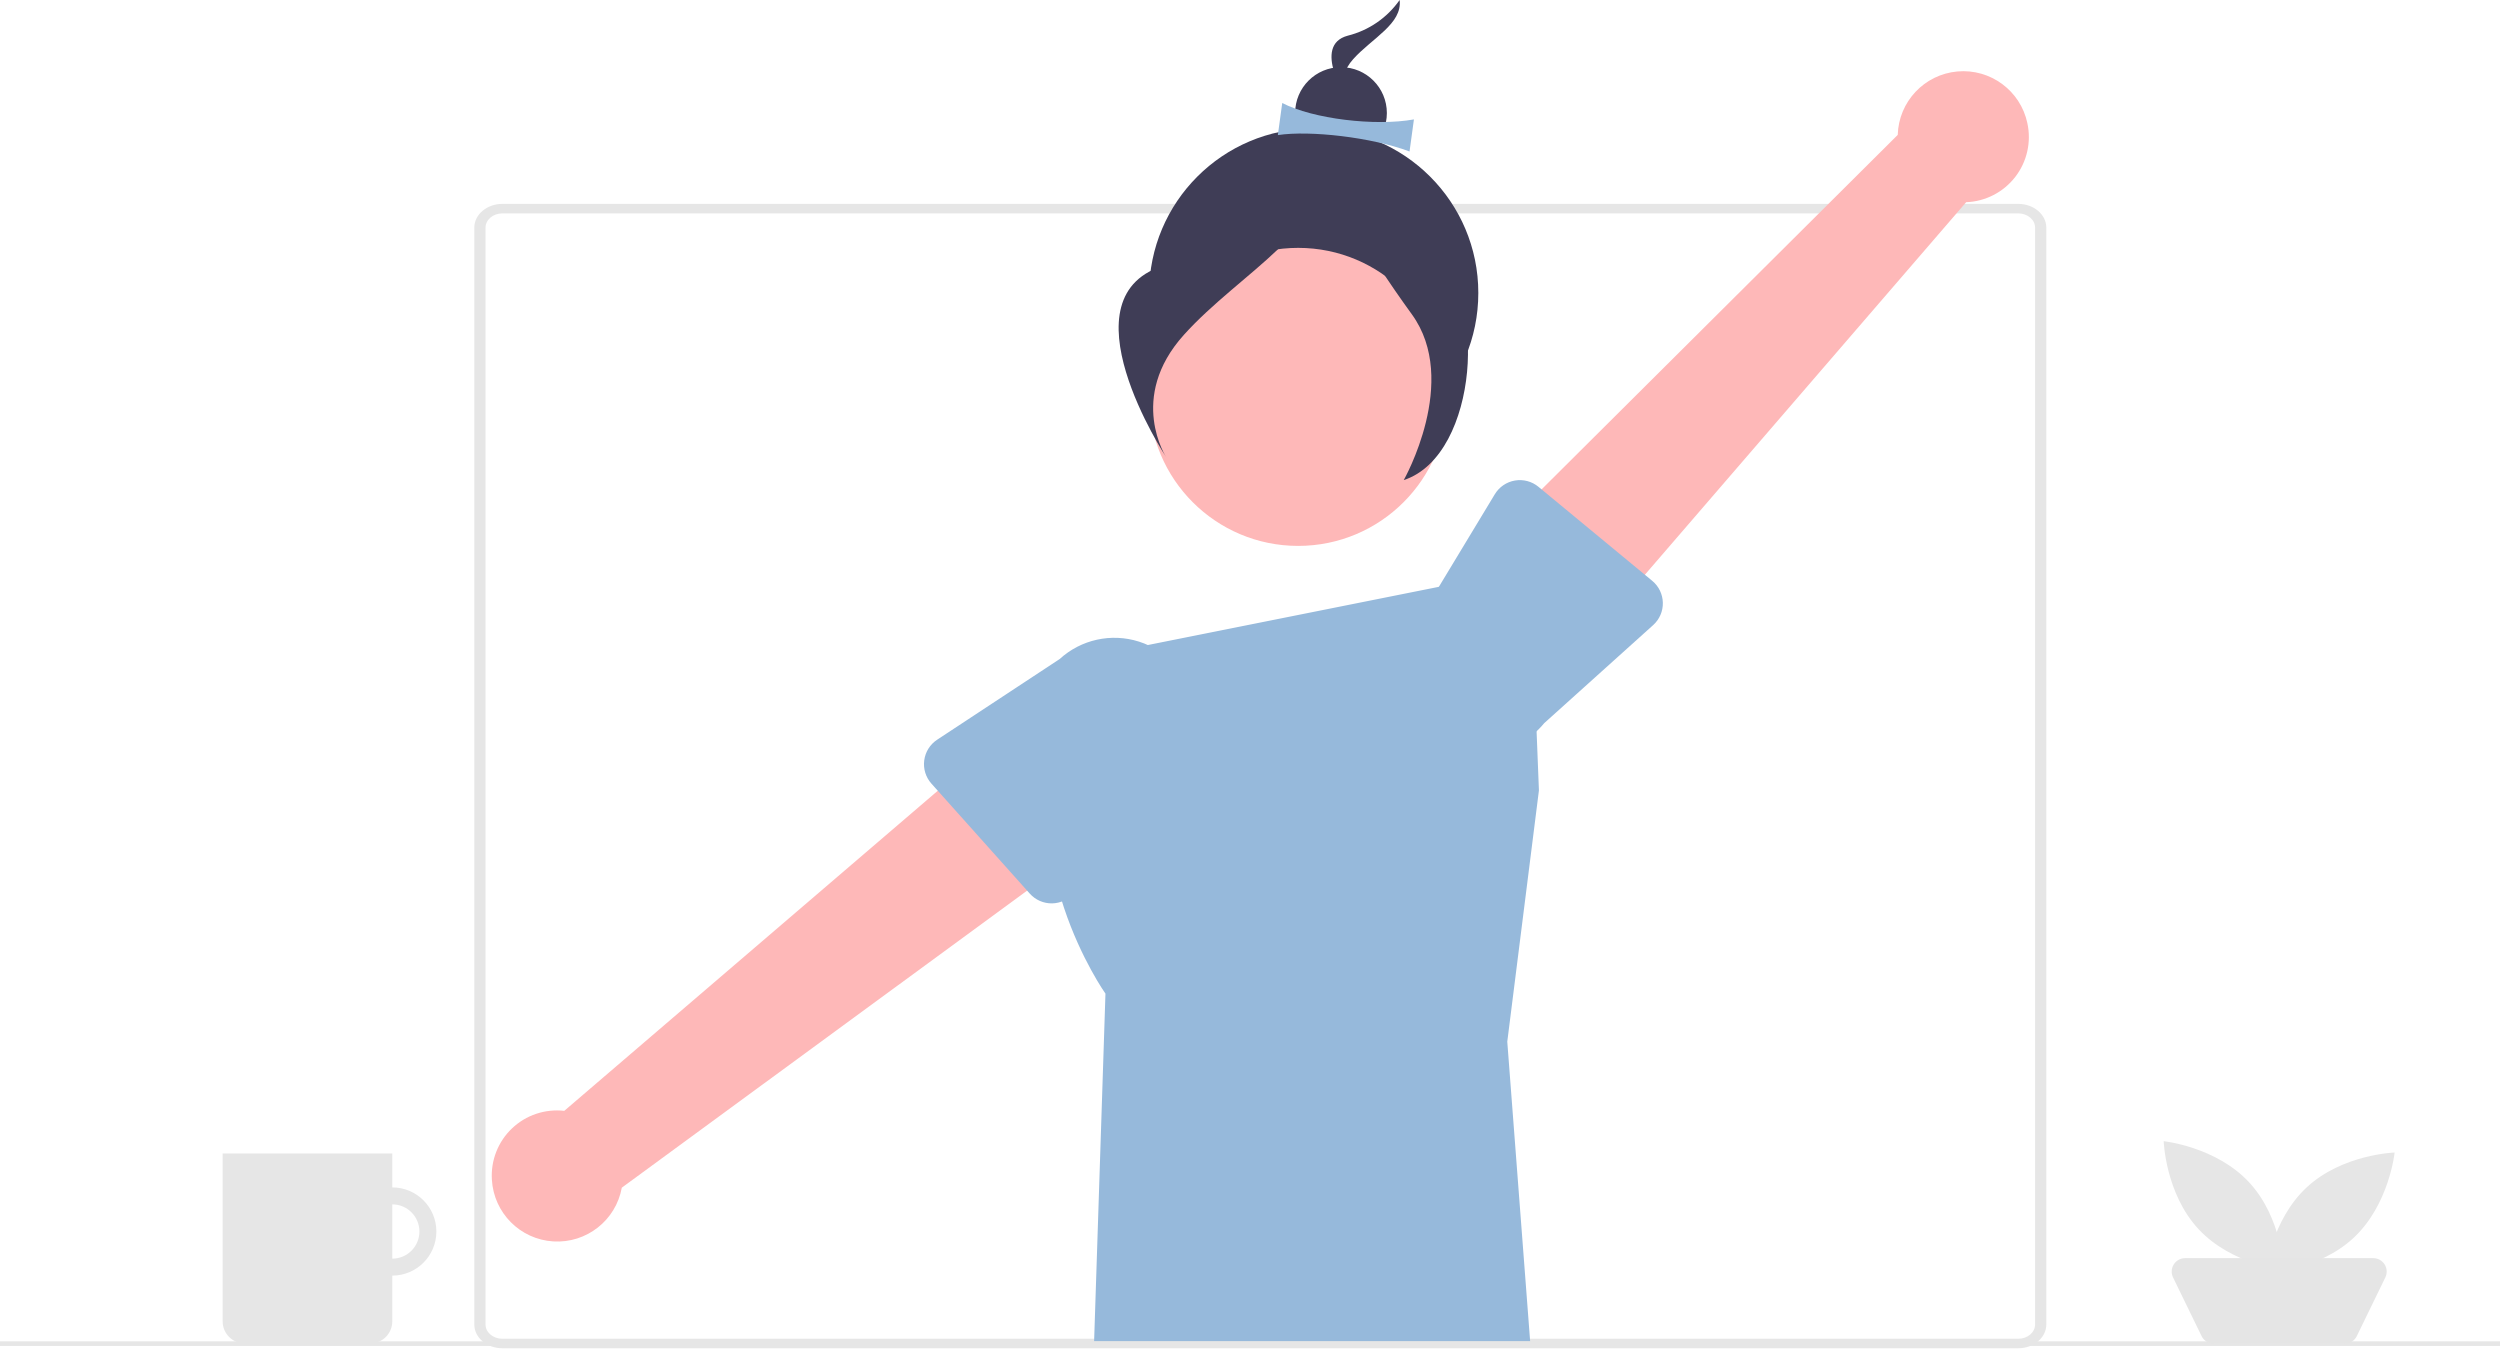
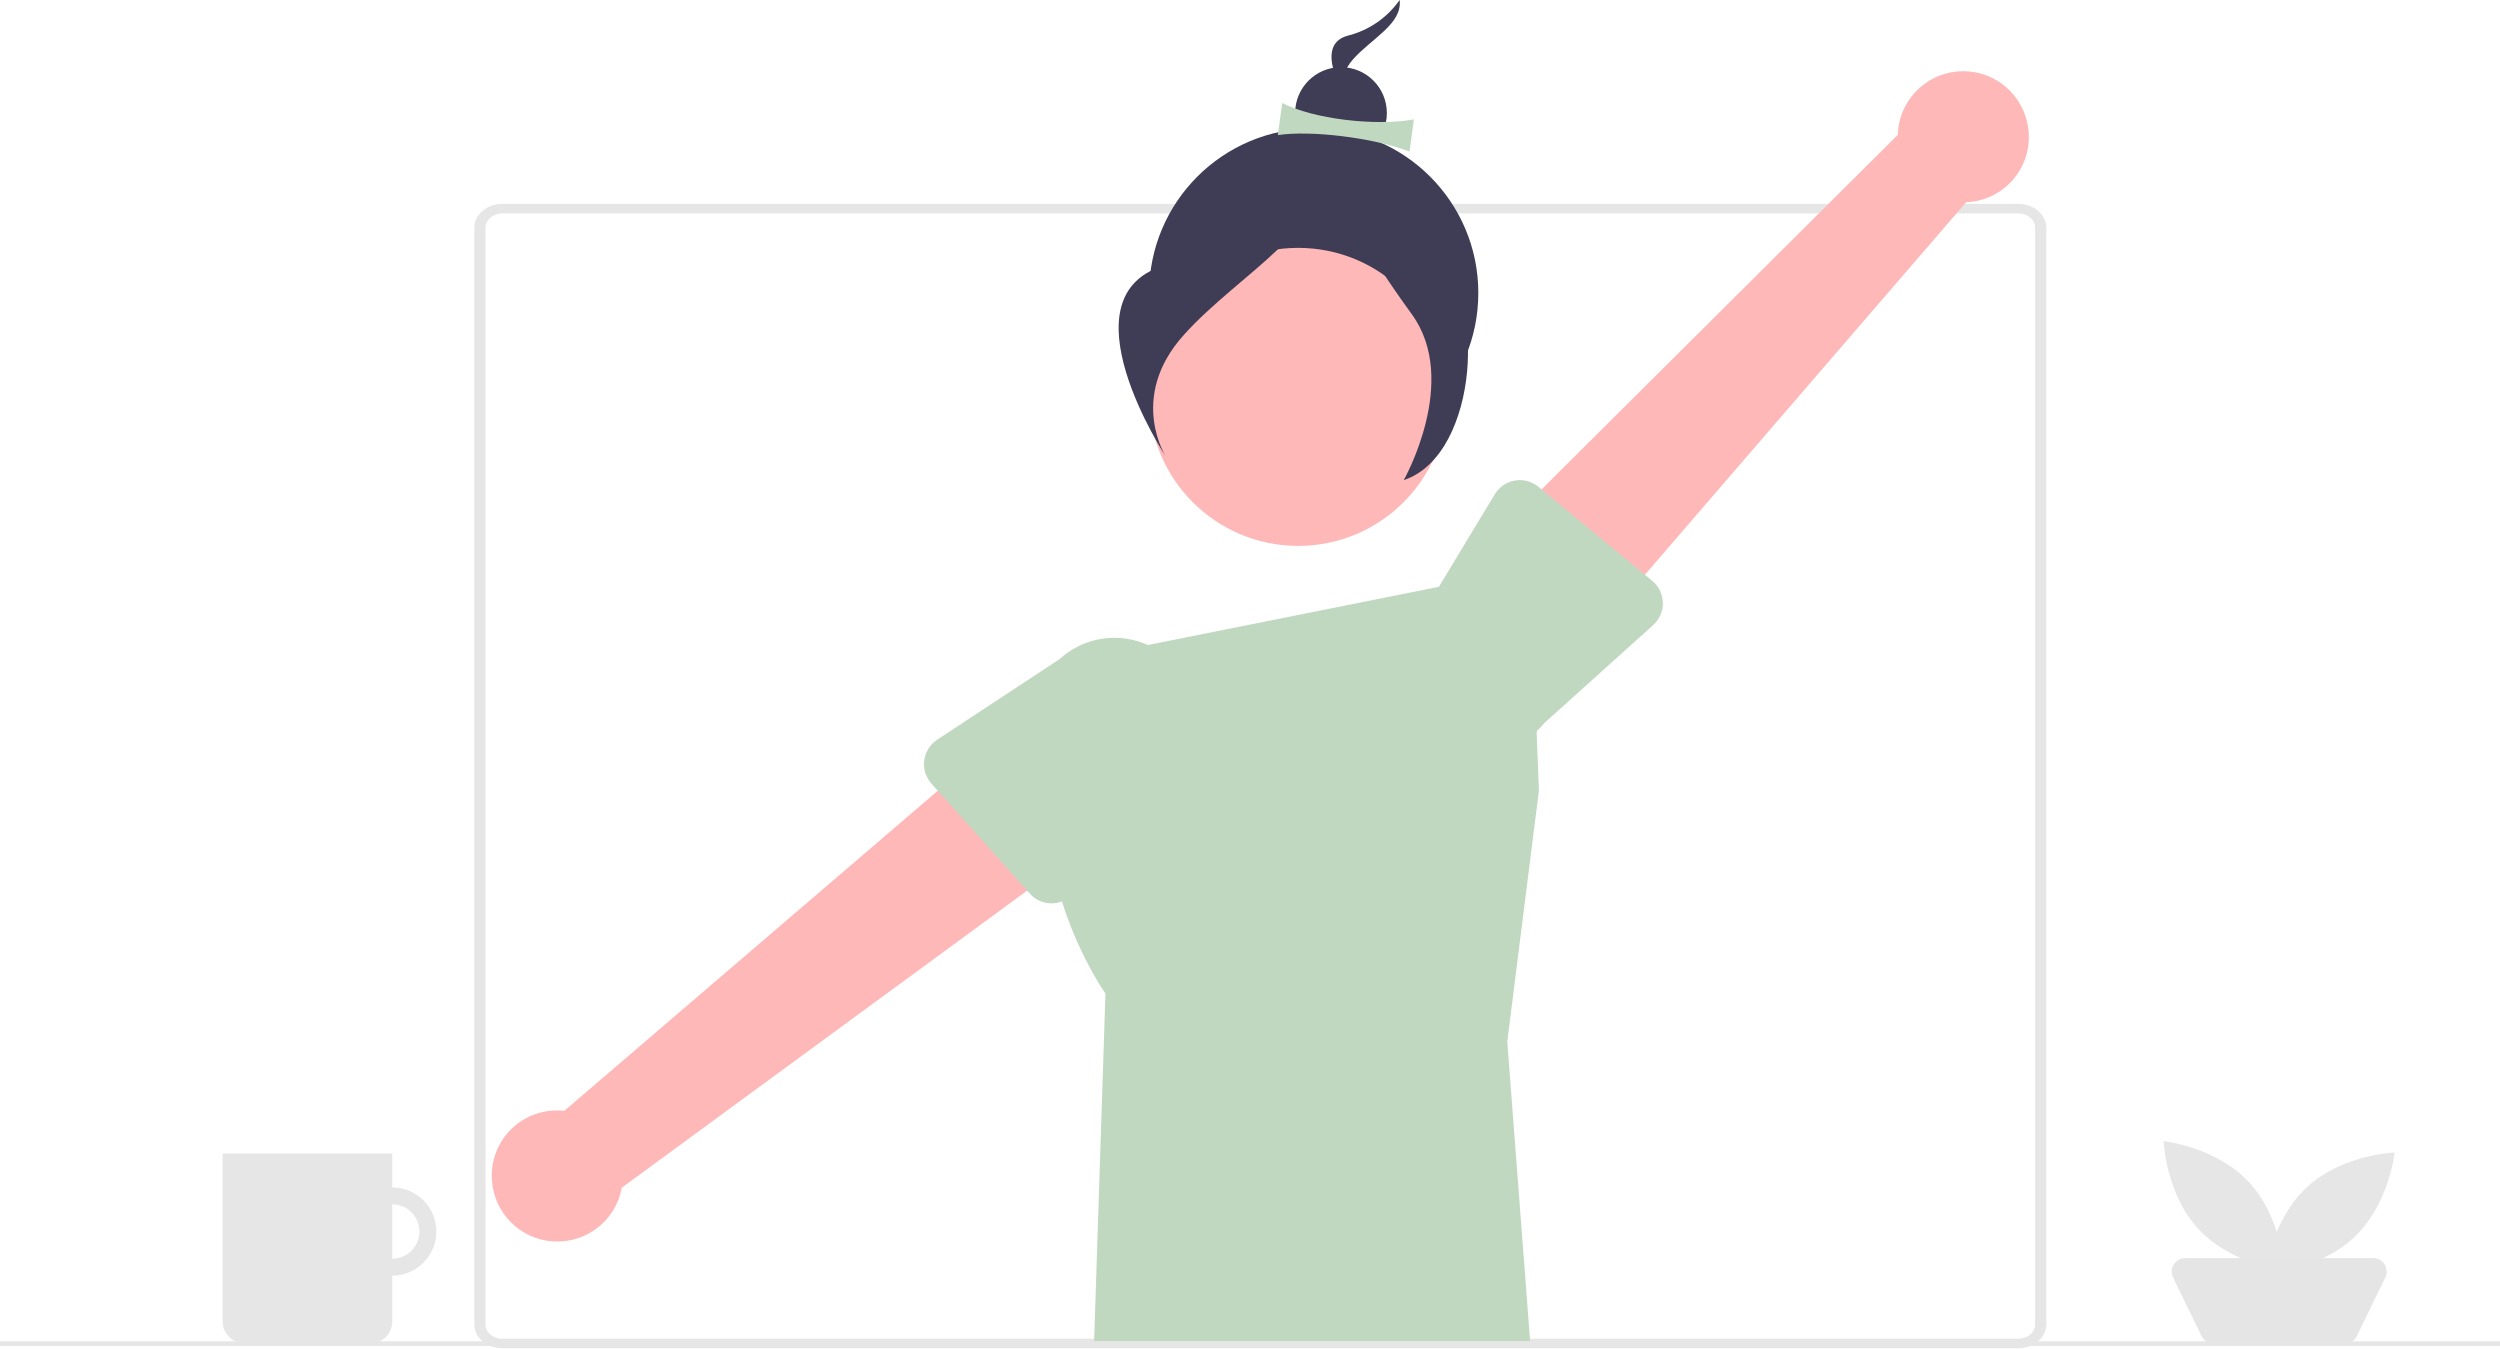
<svg xmlns="http://www.w3.org/2000/svg" data-name="Layer 1" width="1082.096" height="583.577" viewBox="0 0 1082.096 583.577">
  <path id="f49d3234-3c8e-421e-8fbc-1882acc2b62b-82" data-name="Path 2362" d="M932.524,741.789H276.399c-6.707-.007-12.142-4.606-12.15-10.281v-474.768c.008-5.676,5.443-10.275,12.15-10.281H932.525c6.707.007,12.143,4.606,12.15,10.282v474.77C944.667,737.188,939.232,741.789,932.524,741.789Zm-656.125-491.218c-4.024,0-7.286,2.763-7.29,6.169v474.771c0,3.405,3.266,6.165,7.291,6.169H932.526c4.024,0,7.286-2.764,7.29-6.169v-474.771c0-3.405-3.266-6.165-7.29-6.169Z" transform="translate(-58.95203 -158.2115)" fill="#e6e6e6" />
-   <path id="aa45fc53-812a-4d29-b97e-7f1282d3d680-83" data-name="Path 2484" d="M546.258,439.301l175-34.992,3.8,96.011-13.7,108.762,9.9,129.708H532.525l4.912-150.492s-42.112-59.417-17.303-119.308Z" transform="translate(-58.95203 -158.2115)" fill="#96b9db" />
+   <path id="aa45fc53-812a-4d29-b97e-7f1282d3d680-83" data-name="Path 2484" d="M546.258,439.301l175-34.992,3.8,96.011-13.7,108.762,9.9,129.708H532.525l4.912-150.492s-42.112-59.417-17.303-119.308Z" transform="translate(-58.95203 -158.2115)" fill="#C0D8C0" />
  <path id="ab28f9f1-3872-4572-9db3-fdc0c2b56930-84" data-name="Path 2485" d="M936.476,211.542a28.212,28.212,0,0,1-26.5,34.191l-167.814,194.6-39.016-47.35,177.224-176.392a28.365,28.365,0,0,1,56.109-5.045Z" transform="translate(-58.95203 -158.2115)" fill="#feb8b8" />
-   <path id="e38d1f50-71d2-4502-a947-37a79b1baefe-85" data-name="Path 2486" d="M778.697,419.095a12.636,12.636,0,0,1-4.181,9.668l-47.187,42.478a35.134,35.134,0,1,1-54.3-44.6l32.941-54.51a12.65,12.65,0,0,1,18.885-3.21l49.253,40.7a12.637,12.637,0,0,1,4.589,9.483Z" transform="translate(-58.95203 -158.2115)" fill="#96b9db" />
+   <path id="e38d1f50-71d2-4502-a947-37a79b1baefe-85" data-name="Path 2486" d="M778.697,419.095a12.636,12.636,0,0,1-4.181,9.668l-47.187,42.478a35.134,35.134,0,1,1-54.3-44.6l32.941-54.51a12.65,12.65,0,0,1,18.885-3.21l49.253,40.7a12.637,12.637,0,0,1,4.589,9.483Z" transform="translate(-58.95203 -158.2115)" fill="#C0D8C0" />
  <path id="a4438e3b-f1f0-4fb4-883b-23c73ca92a93-86" data-name="Path 2487" d="M271.86,668.854a28.213,28.213,0,0,1,31.334-29.828l195.113-167.211,31.469,52.668-201.685,147.8a28.365,28.365,0,0,1-56.231-3.432Z" transform="translate(-58.95203 -158.2115)" fill="#feb8b8" />
  <circle id="b8db2fb6-f3e1-4f6c-8969-65ed1b7fc810" data-name="Ellipse 85" cx="568.63" cy="126.81" r="71.242" fill="#3f3d56" />
-   <path id="a8ffa943-ba12-47ea-a3ce-887fe10517d1-87" data-name="Path 2488" d="M458.995,487.325a12.638,12.638,0,0,1,5.584-8.932l53.027-34.917a35.132,35.132,0,1,1,47.291,51.967q-.149.136-.3.27l-40.751,48.961a12.65,12.65,0,0,1-19.152.34l-42.588-47.625a12.635,12.635,0,0,1-3.115-10.064Z" transform="translate(-58.95203 -158.2115)" fill="#96b9db" />
+   <path id="a8ffa943-ba12-47ea-a3ce-887fe10517d1-87" data-name="Path 2488" d="M458.995,487.325a12.638,12.638,0,0,1,5.584-8.932l53.027-34.917a35.132,35.132,0,1,1,47.291,51.967q-.149.136-.3.27l-40.751,48.961a12.65,12.65,0,0,1-19.152.34l-42.588-47.625a12.635,12.635,0,0,1-3.115-10.064Z" transform="translate(-58.95203 -158.2115)" fill="#C0D8C0" />
  <circle id="b8556b8d-ea4d-44f1-881d-63b03cbd5c82" data-name="Ellipse 491" cx="561.89" cy="171.788" r="64.502" fill="#feb8b8" />
  <path id="b12de61e-1204-4bc3-8fe3-5af6696e169c-88" data-name="Path 574" d="M664.769,158.211a38.943,38.943,0,0,1-22.472,15.447c-15.713,4.208-.128,27.819-.128,27.819s-5.667-8.586,2.507-17.679S666.005,168.489,664.769,158.211Z" transform="translate(-58.95203 -158.2115)" fill="#3f3d56" />
  <circle id="b3381070-dd63-42ff-a7f2-d7b052b00dac" data-name="Ellipse 87" cx="580.433" cy="48.93" r="19.854" fill="#3f3d56" />
-   <path id="a59edb5f-8afb-4734-b526-6942bc6c3436-89" data-name="Path 575" d="M669.053,223.783c-16.186-6.122-43.136-9.226-57-7.1l1.9-13.885c13.33,6.889,40.157,10.127,57,7.1Z" transform="translate(-58.95203 -158.2115)" fill="#96b9db" />
+   <path id="a59edb5f-8afb-4734-b526-6942bc6c3436-89" data-name="Path 575" d="M669.053,223.783c-16.186-6.122-43.136-9.226-57-7.1l1.9-13.885c13.33,6.889,40.157,10.127,57,7.1Z" transform="translate(-58.95203 -158.2115)" fill="#C0D8C0" />
  <path id="a799e502-b5ec-41bb-ac2d-d7f36e72d183-90" data-name="Path 576" d="M631.657,226.38s-20.285,33.74-67.454,46.371-.385,83.513-.385,83.513-17.012-25.775,7.526-53.072S635.369,257.233,631.657,226.38Z" transform="translate(-58.95203 -158.2115)" fill="#3f3d56" />
  <path id="b966a1bb-b26c-4365-9b42-58e2bab2452b-91" data-name="Path 577" d="M639.344,226.702s19.487,46.344,40.881,50.726,19.771,77.61-13.685,88.591c0,0,24.4-42.93,3.543-71.721S636.058,242.746,639.344,226.702Z" transform="translate(-58.95203 -158.2115)" fill="#3f3d56" />
  <rect id="f9722a62-0ff9-4c04-8bc3-c55c9a508670" data-name="Rectangle 254" y="580.58" width="1082.096" height="2" fill="#e6e6e6" />
  <path d="M247.83,691.258a19.087,19.087,0,0,0-19.086-19.088h-.001v-14.683H155.327v72.661a9.564,9.564,0,0,0,9.564,9.564h54.288a9.564,9.564,0,0,0,9.564-9.564V710.346A19.088,19.088,0,0,0,247.83,691.258Zm-19.087,11.745-0.0 0v-23.493a11.746,11.746,0,0,1,0,23.493Z" transform="translate(-58.95203 -158.2115)" fill="#e6e6e6" />
  <path id="aa566eb5-3f42-4528-81f0-de30369d1f39-92" data-name="Path 776" d="M1032.419,669.927c14.376,15.426,15.119,38.1,15.119,38.1s-22.565-2.338-36.941-17.764-15.119-38.1-15.119-38.1S1018.043,654.502,1032.419,669.927Z" transform="translate(-58.95203 -158.2115)" fill="#e6e6e6" />
  <path id="abd5ca91-6d07-45db-b5e3-f61f3053fe6d-93" data-name="Path 777" d="M1077.676,694.007c-15.426,14.376-38.1,15.119-38.1,15.119s2.338-22.565,17.764-36.941,38.1-15.119,38.1-15.119S1093.103,679.63,1077.676,694.007Z" transform="translate(-58.95203 -158.2115)" fill="#e6e6e6" />
  <path id="ab90bebd-a5e2-40ec-8bc4-54c2d6be70fa-94" data-name="Path 778" d="M1073.842,739.793h-56.739a5.8,5.8,0,0,1-5.219-3.265l-12.353-25.395a5.8,5.8,0,0,1,5.219-8.342h81.446a5.8,5.8,0,0,1,5.219,8.342l-12.353,25.394a5.8,5.8,0,0,1-5.219,3.265Z" transform="translate(-58.95203 -158.2115)" fill="#e5e5e5" />
</svg>
